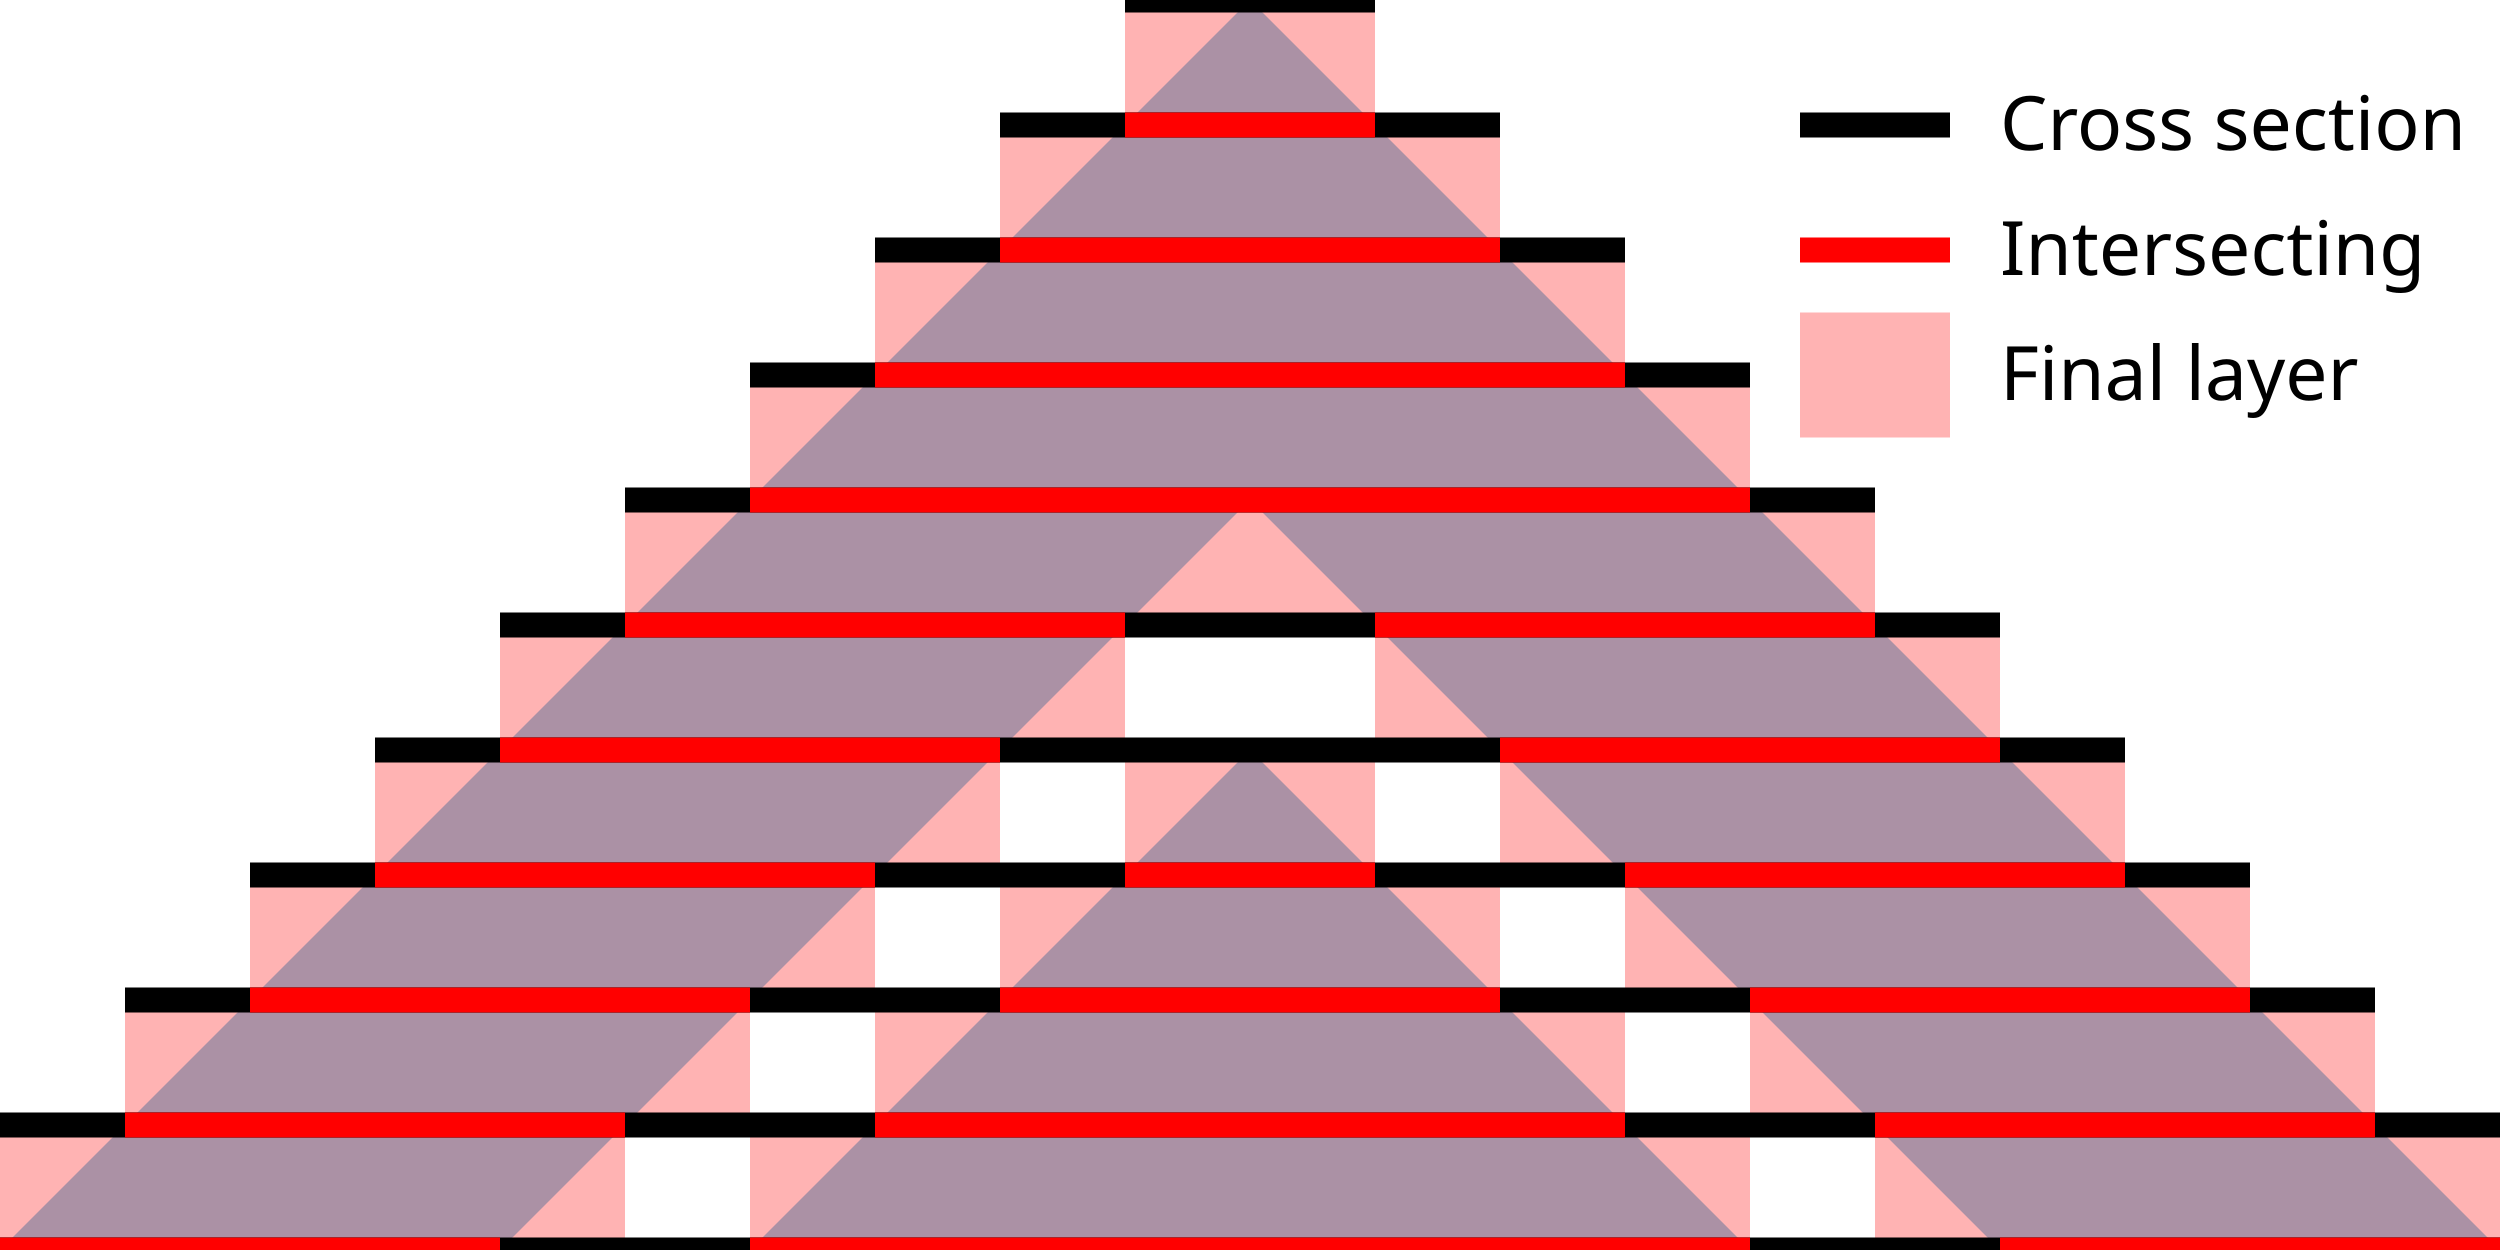
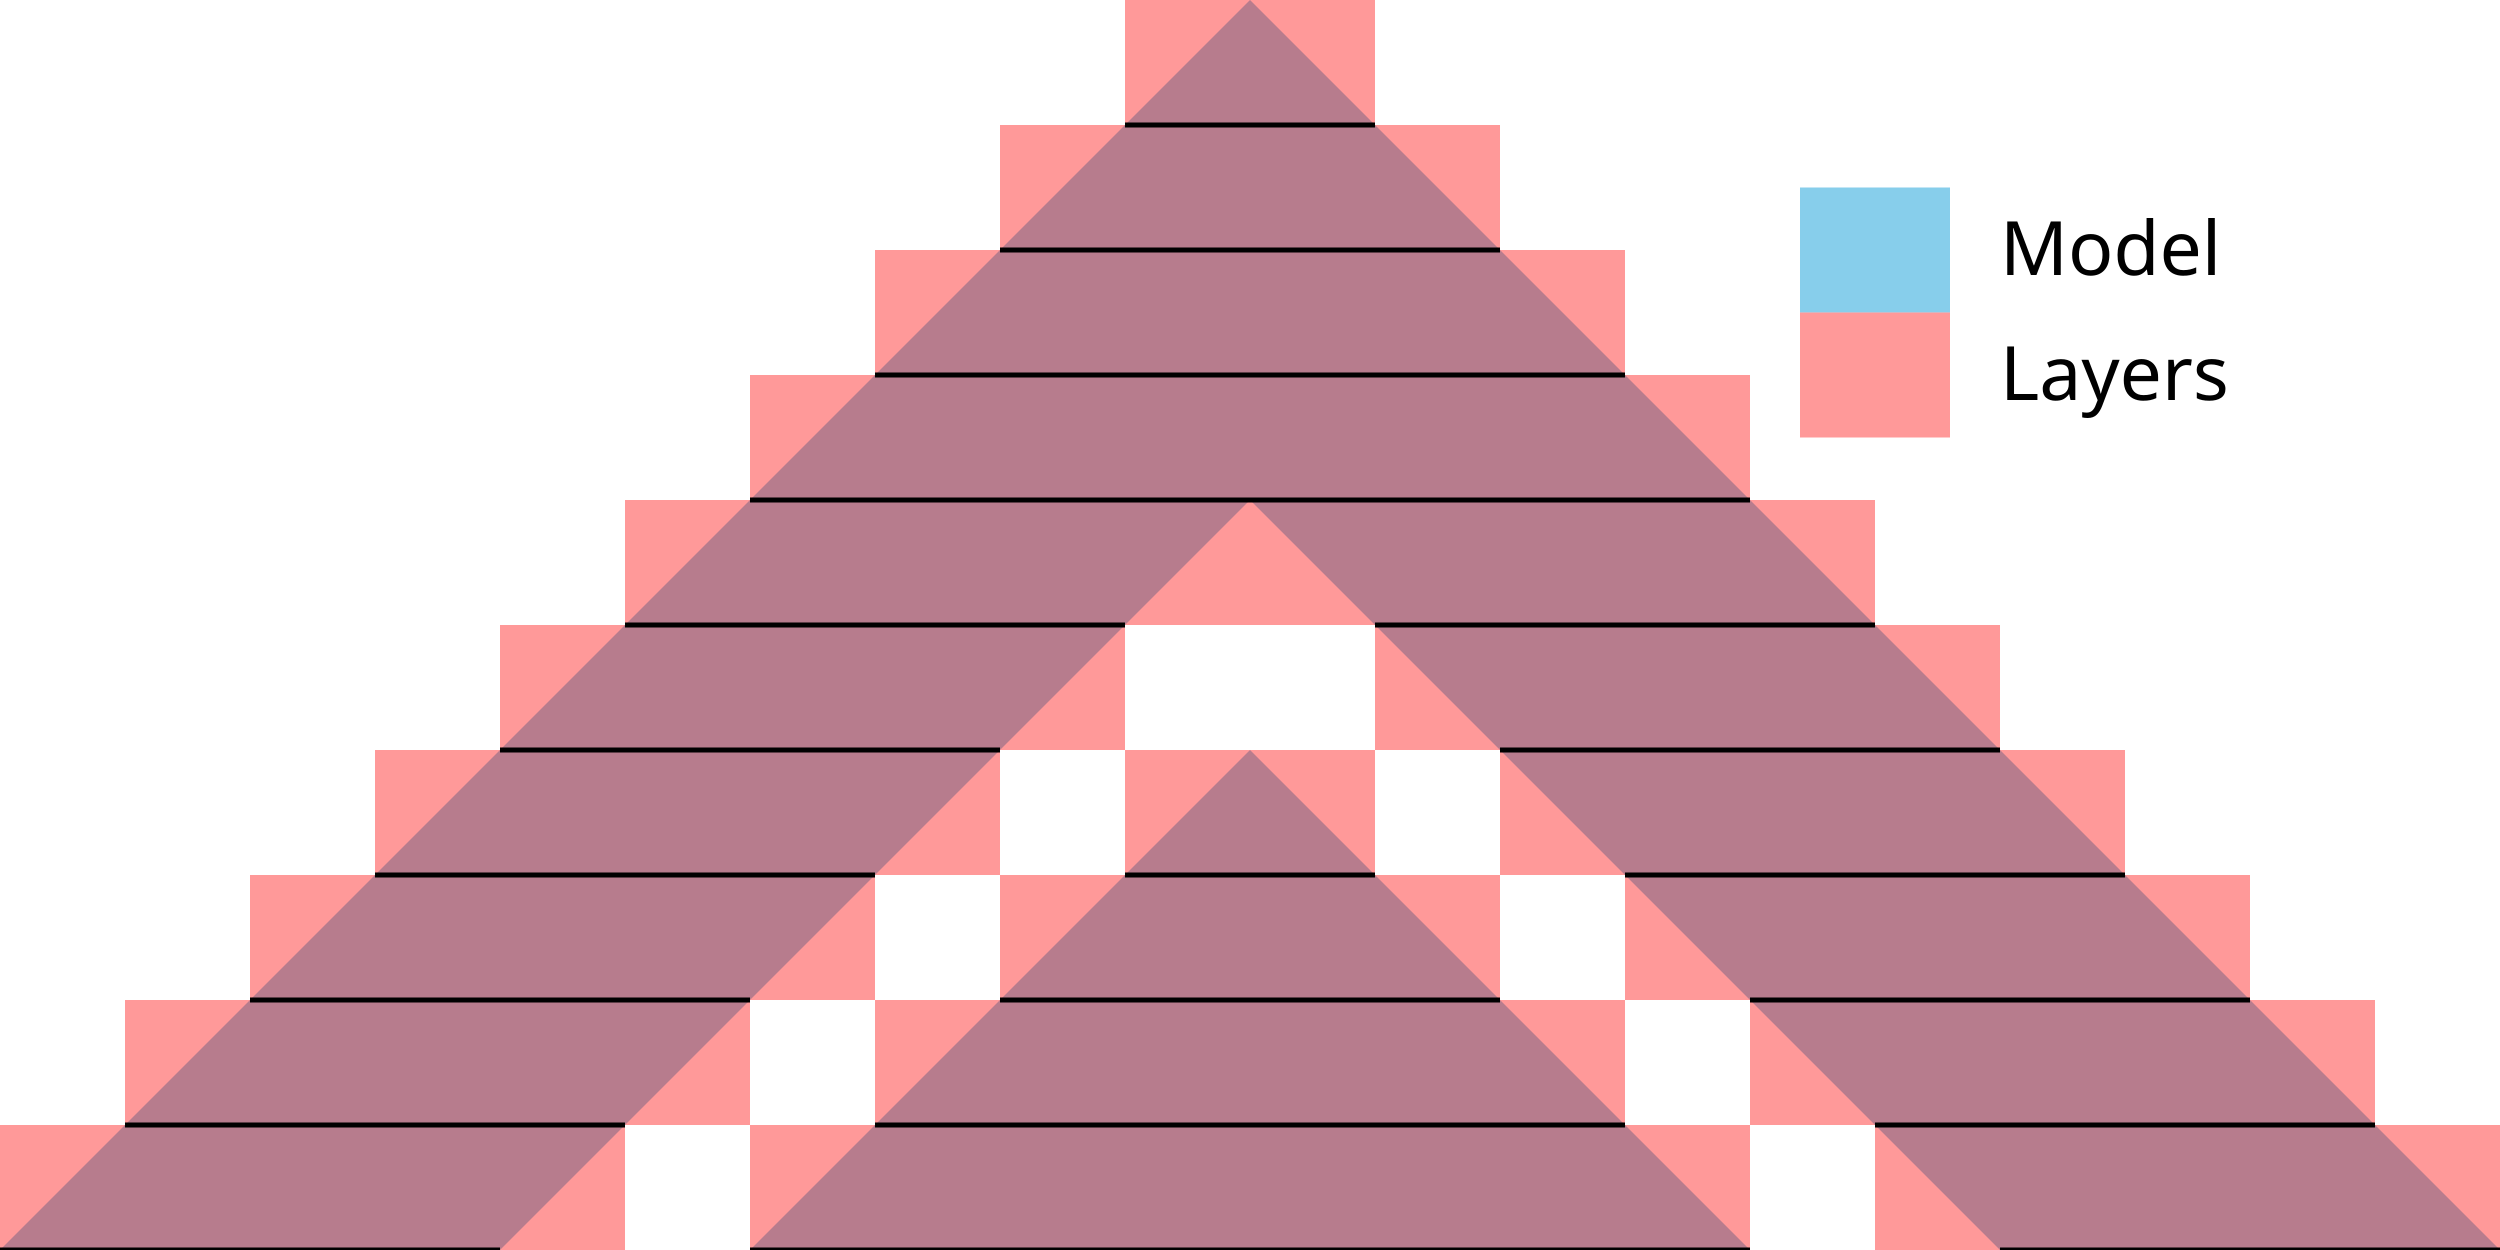
<svg xmlns="http://www.w3.org/2000/svg" width="1000" height="500">
  <polygon fill="skyblue" points="0,500 200,500 500,200 800,500 1000,500 500,0" />
  <polygon fill="skyblue" points="300,500 700,500 500,300" />
-   <g stroke="red" stroke-width="50" opacity="0.3">
+   <g stroke="red" stroke-width="50" opacity="0.4">
    <line x1="0" y1="475" x2="250" y2="475" />
    <line x1="50" y1="425" x2="300" y2="425" />
    <line x1="100" y1="375" x2="350" y2="375" />
    <line x1="150" y1="325" x2="400" y2="325" />
    <line x1="200" y1="275" x2="450" y2="275" />
    <line x1="250" y1="225" x2="750" y2="225" />
    <line x1="300" y1="175" x2="700" y2="175" />
    <line x1="350" y1="125" x2="650" y2="125" />
    <line x1="400" y1="75" x2="600" y2="75" />
    <line x1="450" y1="25" x2="550" y2="25" />
    <line x1="550" y1="275" x2="800" y2="275" />
    <line x1="600" y1="325" x2="850" y2="325" />
    <line x1="650" y1="375" x2="900" y2="375" />
    <line x1="700" y1="425" x2="950" y2="425" />
    <line x1="750" y1="475" x2="1000" y2="475" />
    <line x1="300" y1="475" x2="700" y2="475" />
    <line x1="350" y1="425" x2="650" y2="425" />
    <line x1="400" y1="375" x2="600" y2="375" />
    <line x1="450" y1="325" x2="550" y2="325" />
  </g>
-   <g stroke="black" stroke-width="10">
-     <line x1="-50" y1="500" x2="1050" y2="500" />
-     <line x1="0" y1="450" x2="1000" y2="450" />
-     <line x1="50" y1="400" x2="950" y2="400" />
-     <line x1="100" y1="350" x2="900" y2="350" />
-     <line x1="150" y1="300" x2="850" y2="300" />
-     <line x1="200" y1="250" x2="800" y2="250" />
-     <line x1="250" y1="200" x2="750" y2="200" />
-     <line x1="300" y1="150" x2="700" y2="150" />
-     <line x1="350" y1="100" x2="650" y2="100" />
-     <line x1="400" y1="50" x2="600" y2="50" />
-     <line x1="450" y1="0" x2="550" y2="0" />
-   </g>
-   <g stroke="red" stroke-width="10">
+   <g stroke="black" stroke-width="2">
    <line x1="0" y1="500" x2="200" y2="500" />
    <line x1="50" y1="450" x2="250" y2="450" />
    <line x1="100" y1="400" x2="300" y2="400" />
    <line x1="150" y1="350" x2="350" y2="350" />
    <line x1="200" y1="300" x2="400" y2="300" />
    <line x1="250" y1="250" x2="450" y2="250" />
    <line x1="300" y1="200" x2="700" y2="200" />
    <line x1="350" y1="150" x2="650" y2="150" />
    <line x1="400" y1="100" x2="600" y2="100" />
    <line x1="450" y1="50" x2="550" y2="50" />
    <line x1="550" y1="250" x2="750" y2="250" />
    <line x1="600" y1="300" x2="800" y2="300" />
    <line x1="650" y1="350" x2="850" y2="350" />
    <line x1="700" y1="400" x2="900" y2="400" />
    <line x1="750" y1="450" x2="950" y2="450" />
    <line x1="800" y1="500" x2="1000" y2="500" />
    <line x1="300" y1="500" x2="700" y2="500" />
    <line x1="350" y1="450" x2="650" y2="450" />
    <line x1="400" y1="400" x2="600" y2="400" />
    <line x1="450" y1="350" x2="550" y2="350" />
  </g>
-   <line stroke="black" stroke-width="10" x1="720" y1="50" x2="780" y2="50" />
-   <line stroke="red" stroke-width="10" x1="720" y1="100" x2="780" y2="100" />
-   <line stroke="red" stroke-width="50" opacity="0.3" x1="720" y1="150" x2="780" y2="150" />
+   <line stroke="skyblue" stroke-width="50" x1="720" y1="100" x2="780" y2="100" />
+   <line stroke="red" stroke-width="50" opacity="0.4" x1="720" y1="150" x2="780" y2="150" />
  <g font-family="sans-serif" font-size="30px">
-     <text x="800" y="60">Cross section</text>
-     <text x="800" y="110">Intersecting</text>
-     <text x="800" y="160">Final layer</text>
+     <text x="800" y="110">Model</text>
+     <text x="800" y="160">Layers</text>
  </g>
</svg>
